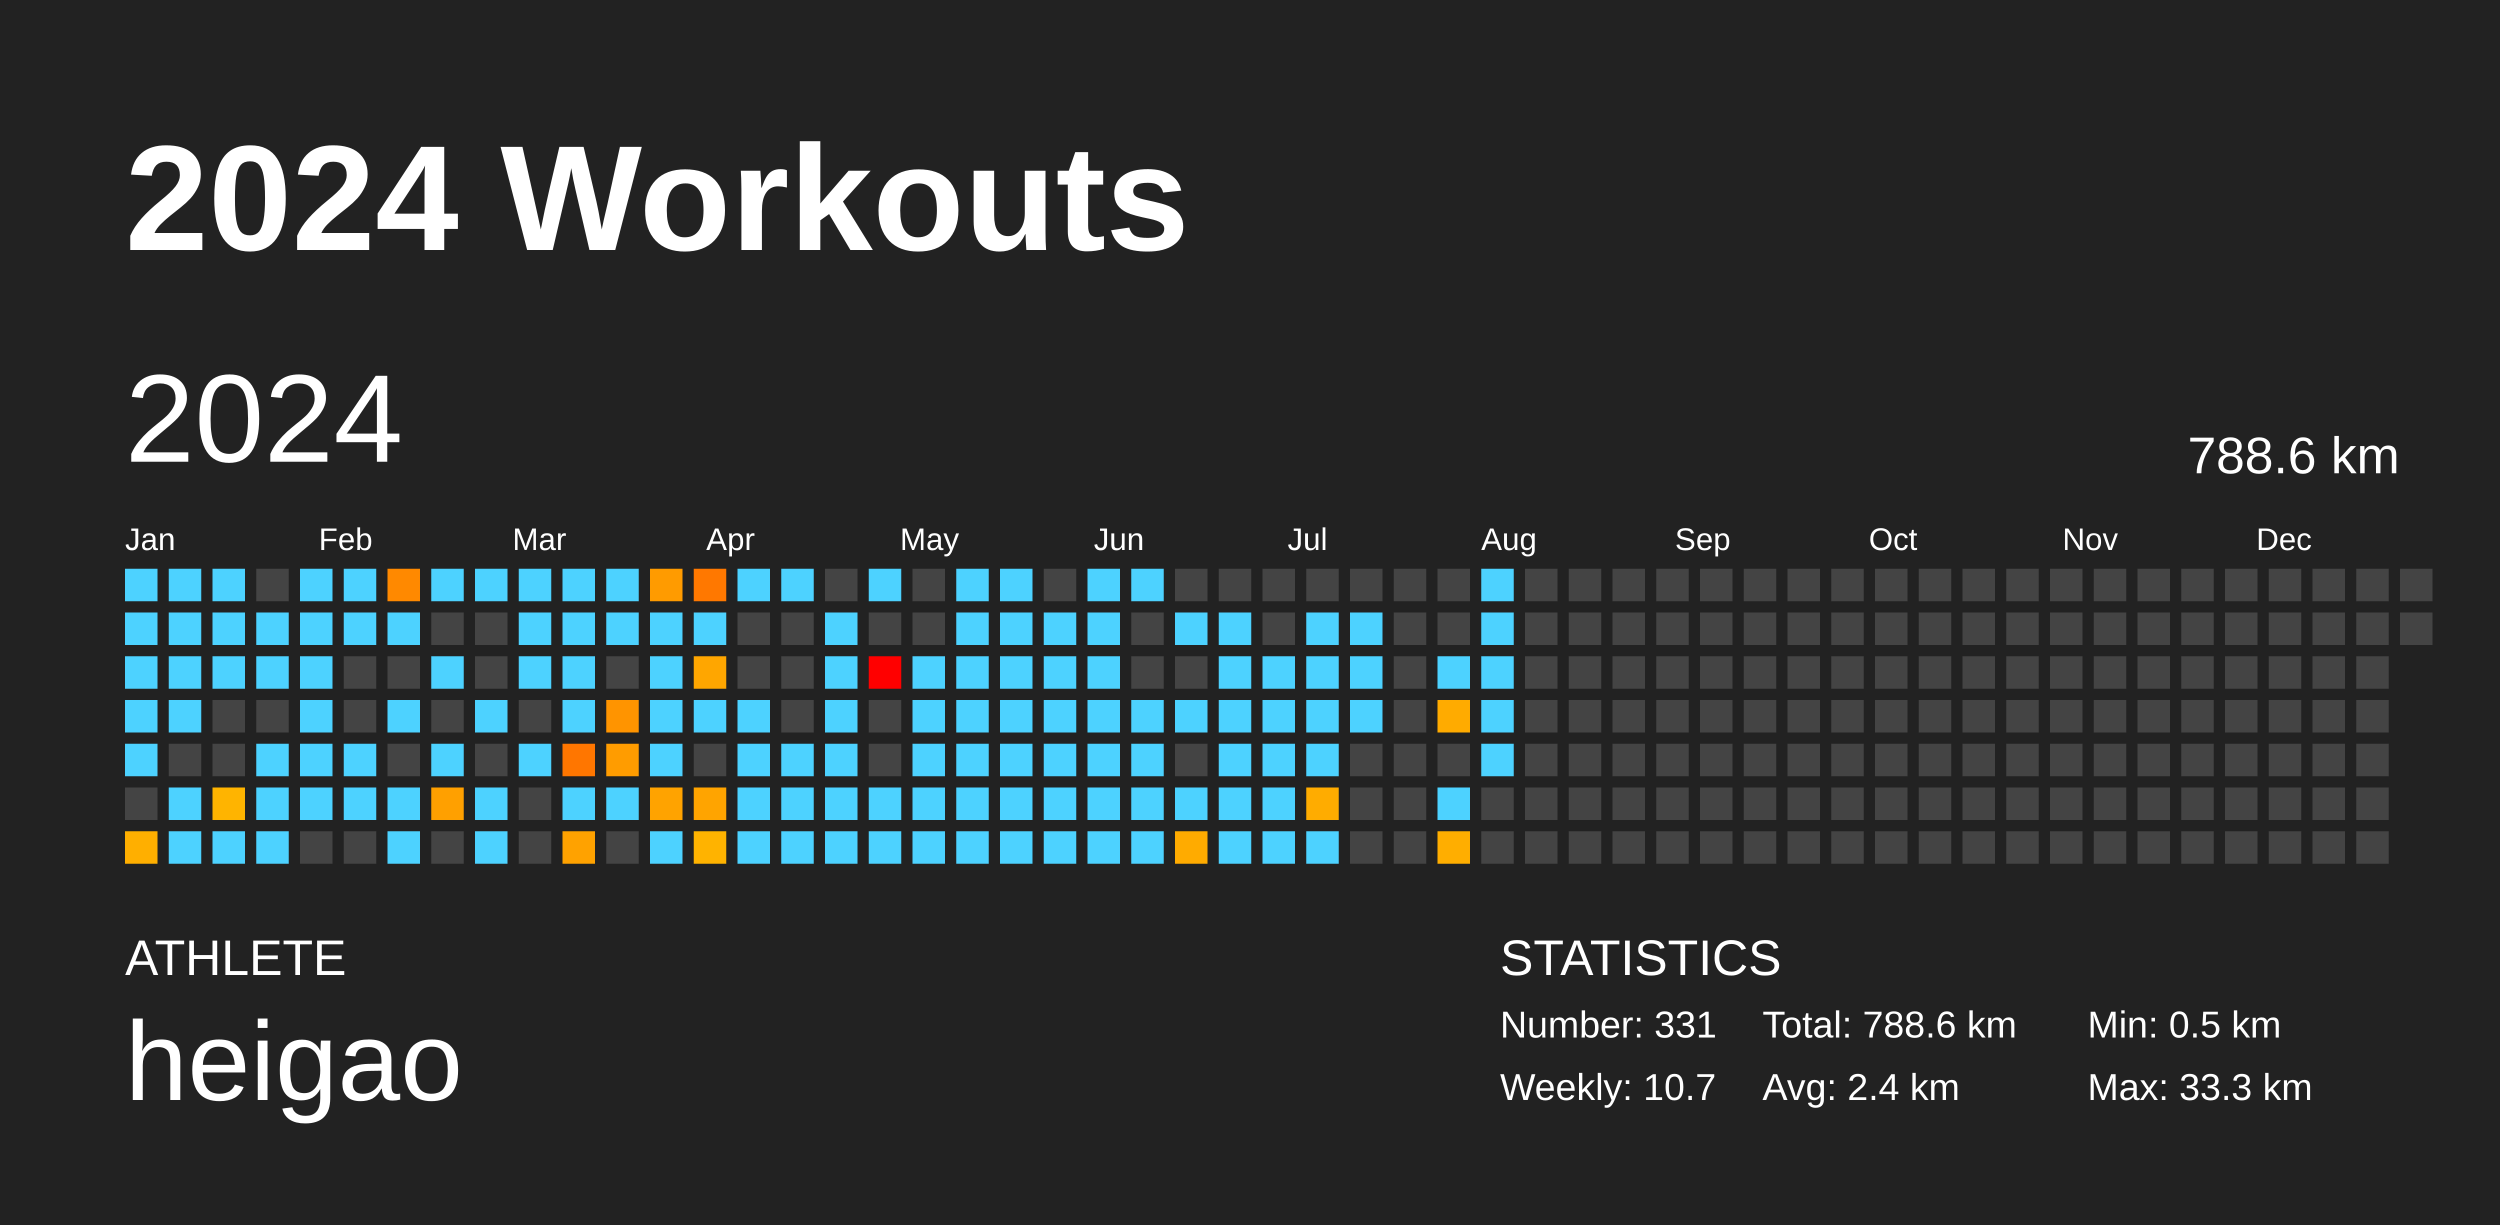
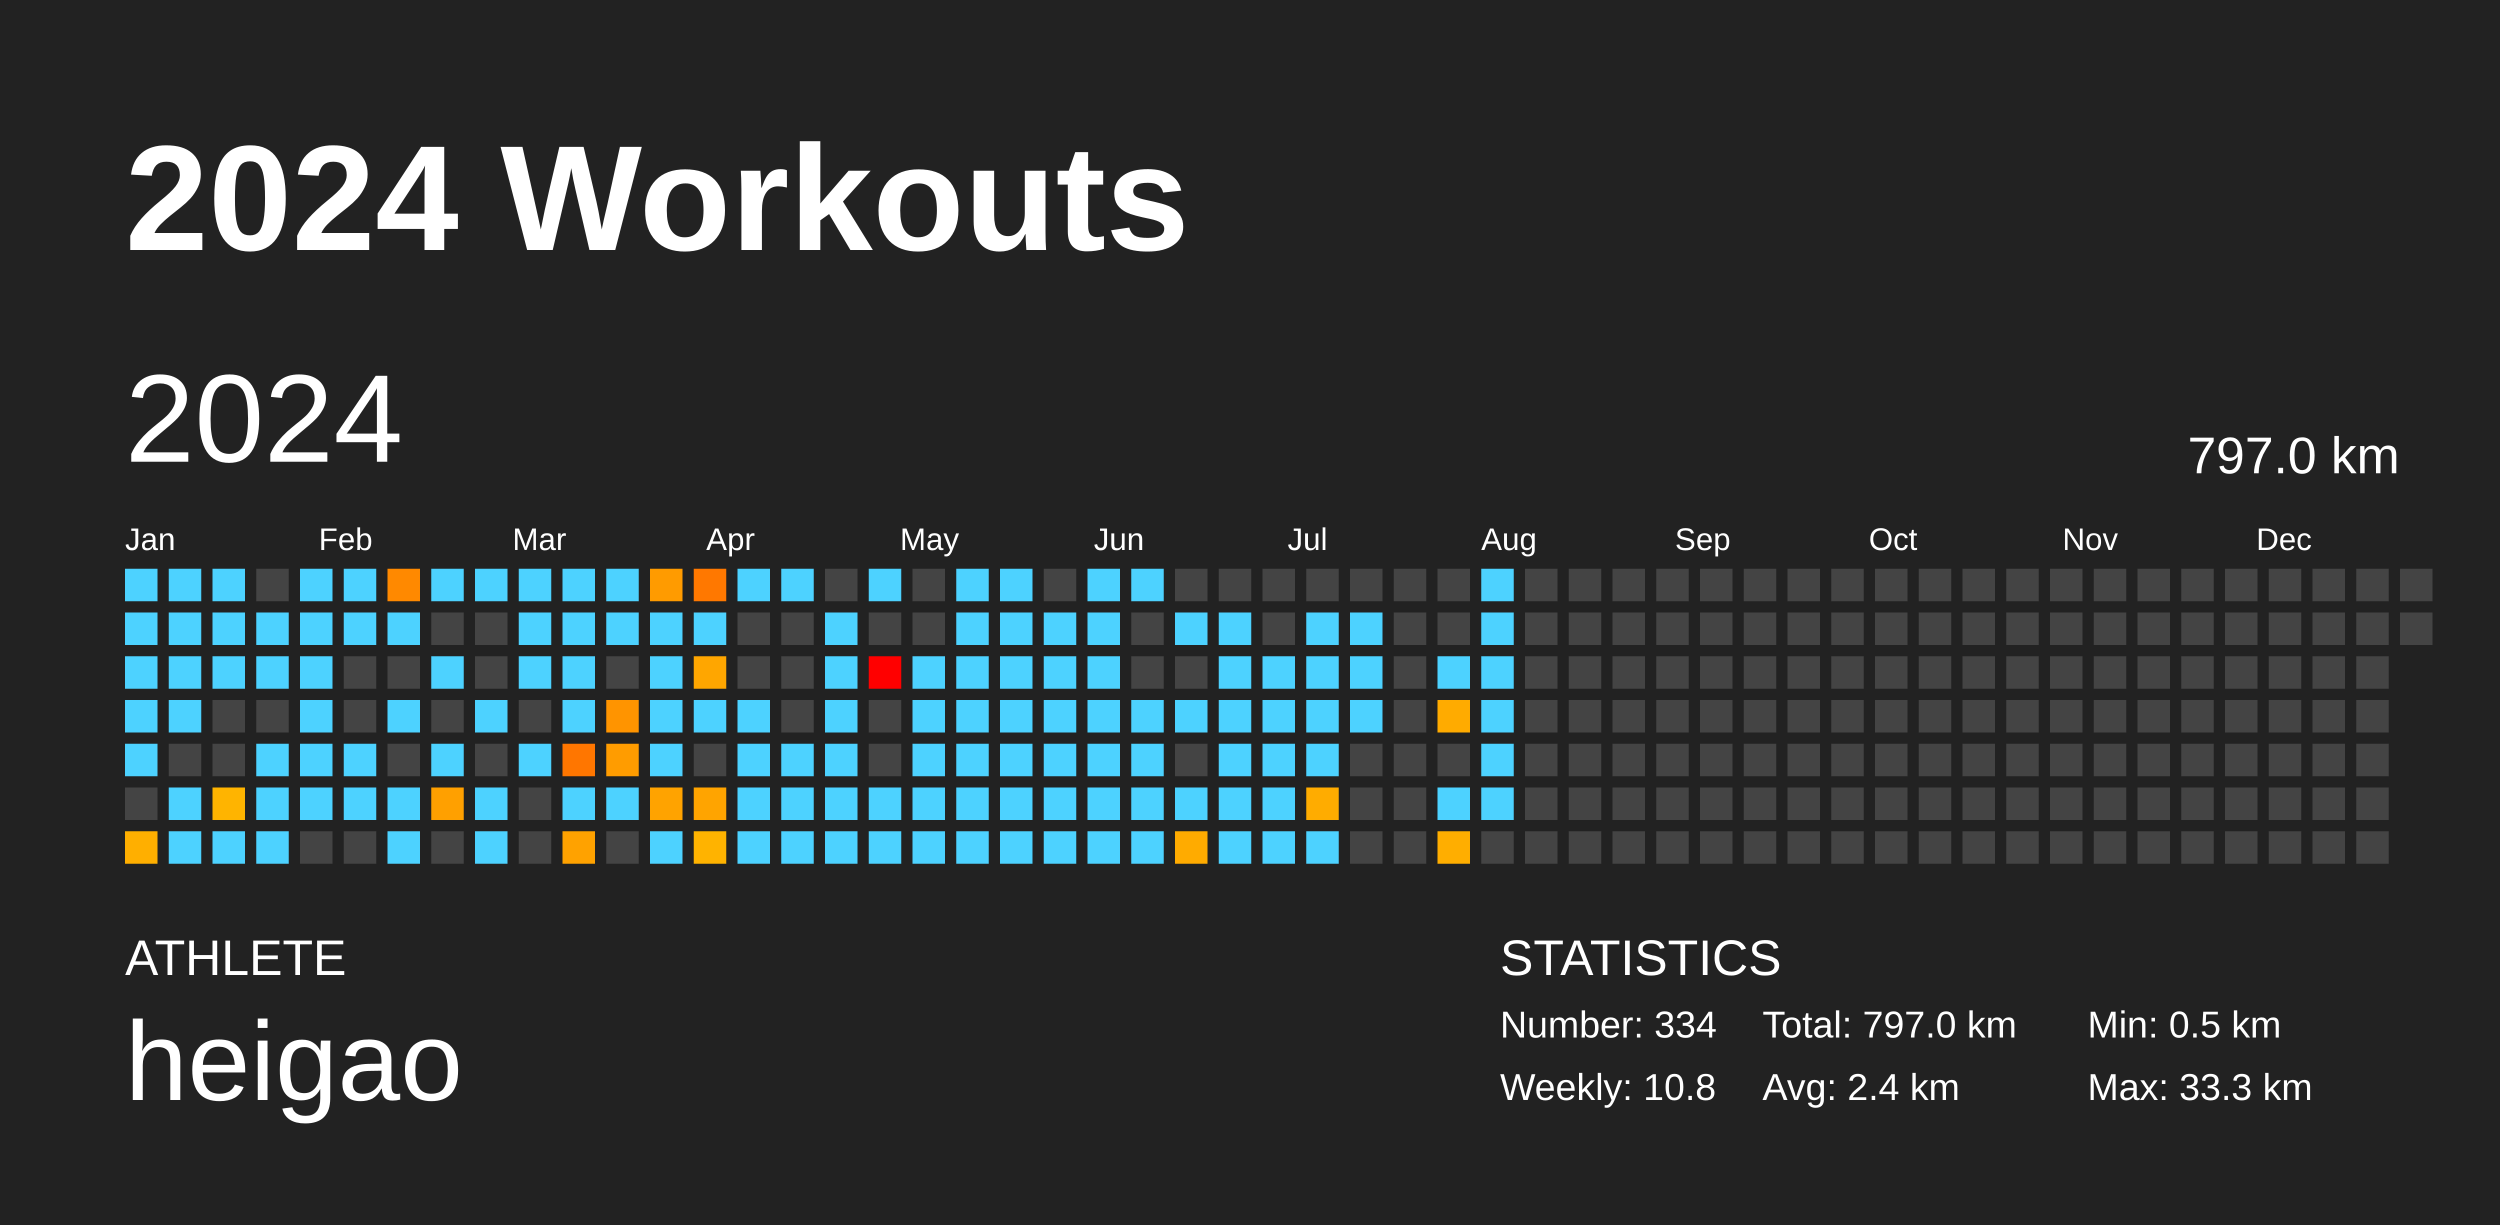
<svg xmlns="http://www.w3.org/2000/svg" baseProfile="full" height="98mm" version="1.1" viewBox="0,0,200,98" width="200mm">
  <defs />
  <rect fill="#222222" height="98" width="200" x="0" y="0" />
  <text fill="#FFFFFF" style="font-size:12px; font-family:Arial; font-weight:bold;" x="10" y="20">2024 Workouts</text>
  <text fill="#FFFFFF" style="font-size:4px; font-family:Arial" x="10" y="78">ATHLETE</text>
  <text fill="#FFFFFF" style="font-size:9px; font-family:Arial" x="10" y="88">heigao</text>
  <text fill="#FFFFFF" style="font-size:4px; font-family:Arial" x="120" y="78">STATISTICS</text>
-   <text fill="#FFFFFF" style="font-size:3px; font-family:Arial" x="120" y="83">Number: 331</text>
-   <text fill="#FFFFFF" style="font-size:3px; font-family:Arial" x="120" y="88">Weekly: 10.7</text>
-   <text fill="#FFFFFF" style="font-size:3px; font-family:Arial" x="141" y="83">Total: 788.6 km</text>
+   <text fill="#FFFFFF" style="font-size:3px; font-family:Arial" x="120" y="83">Number: 334</text>
+   <text fill="#FFFFFF" style="font-size:3px; font-family:Arial" x="120" y="88">Weekly: 10.8</text>
+   <text fill="#FFFFFF" style="font-size:3px; font-family:Arial" x="141" y="83">Total: 797.0 km</text>
  <text fill="#FFFFFF" style="font-size:3px; font-family:Arial" x="141" y="88">Avg: 2.4 km</text>
  <text fill="#FFFFFF" style="font-size:3px; font-family:Arial" x="167" y="83">Min: 0.5 km</text>
  <text fill="#FFFFFF" style="font-size:3px; font-family:Arial" x="167" y="88">Max: 33.3 km</text>
  <text dominant-baseline="hanging" fill="#FFFFFF" style="font-size:10.0px; font-family:Arial;" x="10" y="30">2024</text>
-   <text dominant-baseline="hanging" fill="#FFFFFF" style="font-size:4.125px; font-family:Arial;" x="175" y="35">788.6 km</text>
+   <text dominant-baseline="hanging" fill="#FFFFFF" style="font-size:4.125px; font-family:Arial;" x="175" y="35">797.0 km</text>
  <text fill="#FFFFFF" style="font-size:2.5px; font-family:Arial" x="10.0" y="44">Jan</text>
  <text fill="#FFFFFF" style="font-size:2.5px; font-family:Arial" x="25.5" y="44">Feb</text>
  <text fill="#FFFFFF" style="font-size:2.5px; font-family:Arial" x="41.0" y="44">Mar</text>
  <text fill="#FFFFFF" style="font-size:2.5px; font-family:Arial" x="56.5" y="44">Apr</text>
  <text fill="#FFFFFF" style="font-size:2.5px; font-family:Arial" x="72.0" y="44">May</text>
  <text fill="#FFFFFF" style="font-size:2.5px; font-family:Arial" x="87.5" y="44">Jun</text>
  <text fill="#FFFFFF" style="font-size:2.5px; font-family:Arial" x="103.0" y="44">Jul</text>
  <text fill="#FFFFFF" style="font-size:2.5px; font-family:Arial" x="118.5" y="44">Aug</text>
  <text fill="#FFFFFF" style="font-size:2.5px; font-family:Arial" x="134.0" y="44">Sep</text>
  <text fill="#FFFFFF" style="font-size:2.5px; font-family:Arial" x="149.5" y="44">Oct</text>
  <text fill="#FFFFFF" style="font-size:2.5px; font-family:Arial" x="165.0" y="44">Nov</text>
  <text fill="#FFFFFF" style="font-size:2.5px; font-family:Arial" x="180.5" y="44">Dec</text>
  <rect fill="#4dd2ff" height="2.6" width="2.6" x="10.0" y="45.5" />
  <rect fill="#4dd2ff" height="2.6" width="2.6" x="10.0" y="49.0" />
  <rect fill="#4dd2ff" height="2.6" width="2.6" x="10.0" y="52.5" />
  <rect fill="#4dd2ff" height="2.6" width="2.6" x="10.0" y="56.0" />
  <rect fill="#4dd2ff" height="2.6" width="2.6" x="10.0" y="59.5" />
  <rect fill="#444444" height="2.6" width="2.6" x="10.0" y="63.0" />
  <rect fill="#ffaf00" height="2.6" width="2.6" x="10.0" y="66.5" />
  <rect fill="#4dd2ff" height="2.6" width="2.6" x="13.5" y="45.5" />
  <rect fill="#4dd2ff" height="2.6" width="2.6" x="13.5" y="49.0" />
  <rect fill="#4dd2ff" height="2.6" width="2.6" x="13.5" y="52.5" />
  <rect fill="#4dd2ff" height="2.6" width="2.6" x="13.5" y="56.0" />
  <rect fill="#444444" height="2.6" width="2.6" x="13.5" y="59.5" />
  <rect fill="#4dd2ff" height="2.6" width="2.6" x="13.5" y="63.0" />
  <rect fill="#4dd2ff" height="2.6" width="2.6" x="13.5" y="66.5" />
  <rect fill="#4dd2ff" height="2.6" width="2.6" x="17.0" y="45.5" />
  <rect fill="#4dd2ff" height="2.6" width="2.6" x="17.0" y="49.0" />
  <rect fill="#4dd2ff" height="2.6" width="2.6" x="17.0" y="52.5" />
  <rect fill="#444444" height="2.6" width="2.6" x="17.0" y="56.0" />
  <rect fill="#444444" height="2.6" width="2.6" x="17.0" y="59.5" />
  <rect fill="#ffb400" height="2.6" width="2.6" x="17.0" y="63.0" />
  <rect fill="#4dd2ff" height="2.6" width="2.6" x="17.0" y="66.5" />
  <rect fill="#444444" height="2.6" width="2.6" x="20.5" y="45.5" />
  <rect fill="#4dd2ff" height="2.6" width="2.6" x="20.5" y="49.0" />
  <rect fill="#4dd2ff" height="2.6" width="2.6" x="20.5" y="52.5" />
  <rect fill="#444444" height="2.6" width="2.6" x="20.5" y="56.0" />
  <rect fill="#4dd2ff" height="2.6" width="2.6" x="20.5" y="59.5" />
  <rect fill="#4dd2ff" height="2.6" width="2.6" x="20.5" y="63.0" />
  <rect fill="#4dd2ff" height="2.6" width="2.6" x="20.5" y="66.5" />
  <rect fill="#4dd2ff" height="2.6" width="2.6" x="24.0" y="45.5" />
  <rect fill="#4dd2ff" height="2.6" width="2.6" x="24.0" y="49.0" />
  <rect fill="#4dd2ff" height="2.6" width="2.6" x="24.0" y="52.5" />
  <rect fill="#4dd2ff" height="2.6" width="2.6" x="24.0" y="56.0" />
  <rect fill="#4dd2ff" height="2.6" width="2.6" x="24.0" y="59.5" />
  <rect fill="#4dd2ff" height="2.6" width="2.6" x="24.0" y="63.0" />
  <rect fill="#444444" height="2.6" width="2.6" x="24.0" y="66.5" />
  <rect fill="#4dd2ff" height="2.6" width="2.6" x="27.5" y="45.5" />
  <rect fill="#4dd2ff" height="2.6" width="2.6" x="27.5" y="49.0" />
  <rect fill="#444444" height="2.6" width="2.6" x="27.5" y="52.5" />
  <rect fill="#444444" height="2.6" width="2.6" x="27.5" y="56.0" />
  <rect fill="#4dd2ff" height="2.6" width="2.6" x="27.5" y="59.5" />
  <rect fill="#4dd2ff" height="2.6" width="2.6" x="27.5" y="63.0" />
  <rect fill="#444444" height="2.6" width="2.6" x="27.5" y="66.5" />
  <rect fill="#ff8900" height="2.6" width="2.6" x="31.0" y="45.5" />
  <rect fill="#4dd2ff" height="2.6" width="2.6" x="31.0" y="49.0" />
  <rect fill="#444444" height="2.6" width="2.6" x="31.0" y="52.5" />
  <rect fill="#4dd2ff" height="2.6" width="2.6" x="31.0" y="56.0" />
  <rect fill="#444444" height="2.6" width="2.6" x="31.0" y="59.5" />
  <rect fill="#4dd2ff" height="2.6" width="2.6" x="31.0" y="63.0" />
  <rect fill="#4dd2ff" height="2.6" width="2.6" x="31.0" y="66.5" />
  <rect fill="#4dd2ff" height="2.6" width="2.6" x="34.5" y="45.5" />
  <rect fill="#444444" height="2.6" width="2.6" x="34.5" y="49.0" />
  <rect fill="#4dd2ff" height="2.6" width="2.6" x="34.5" y="52.5" />
  <rect fill="#444444" height="2.6" width="2.6" x="34.5" y="56.0" />
  <rect fill="#4dd2ff" height="2.6" width="2.6" x="34.5" y="59.5" />
  <rect fill="#ffa000" height="2.6" width="2.6" x="34.5" y="63.0" />
  <rect fill="#444444" height="2.6" width="2.6" x="34.5" y="66.5" />
  <rect fill="#4dd2ff" height="2.6" width="2.6" x="38.0" y="45.5" />
  <rect fill="#444444" height="2.6" width="2.6" x="38.0" y="49.0" />
  <rect fill="#444444" height="2.6" width="2.6" x="38.0" y="52.5" />
  <rect fill="#4dd2ff" height="2.6" width="2.6" x="38.0" y="56.0" />
  <rect fill="#444444" height="2.6" width="2.6" x="38.0" y="59.5" />
  <rect fill="#4dd2ff" height="2.6" width="2.6" x="38.0" y="63.0" />
  <rect fill="#4dd2ff" height="2.6" width="2.6" x="38.0" y="66.5" />
  <rect fill="#4dd2ff" height="2.6" width="2.6" x="41.5" y="45.5" />
  <rect fill="#4dd2ff" height="2.6" width="2.6" x="41.5" y="49.0" />
  <rect fill="#4dd2ff" height="2.6" width="2.6" x="41.5" y="52.5" />
  <rect fill="#444444" height="2.6" width="2.6" x="41.5" y="56.0" />
  <rect fill="#4dd2ff" height="2.6" width="2.6" x="41.5" y="59.5" />
  <rect fill="#444444" height="2.6" width="2.6" x="41.5" y="63.0" />
  <rect fill="#444444" height="2.6" width="2.6" x="41.5" y="66.5" />
  <rect fill="#4dd2ff" height="2.6" width="2.6" x="45.0" y="45.5" />
  <rect fill="#4dd2ff" height="2.6" width="2.6" x="45.0" y="49.0" />
  <rect fill="#4dd2ff" height="2.6" width="2.6" x="45.0" y="52.5" />
  <rect fill="#4dd2ff" height="2.6" width="2.6" x="45.0" y="56.0" />
  <rect fill="#ff7600" height="2.6" width="2.6" x="45.0" y="59.5" />
  <rect fill="#4dd2ff" height="2.6" width="2.6" x="45.0" y="63.0" />
  <rect fill="#ffa200" height="2.6" width="2.6" x="45.0" y="66.5" />
  <rect fill="#4dd2ff" height="2.6" width="2.6" x="48.5" y="45.5" />
  <rect fill="#4dd2ff" height="2.6" width="2.6" x="48.5" y="49.0" />
  <rect fill="#444444" height="2.6" width="2.6" x="48.5" y="52.5" />
  <rect fill="#ff9400" height="2.6" width="2.6" x="48.5" y="56.0" />
  <rect fill="#ff9c00" height="2.6" width="2.6" x="48.5" y="59.5" />
  <rect fill="#4dd2ff" height="2.6" width="2.6" x="48.5" y="63.0" />
  <rect fill="#444444" height="2.6" width="2.6" x="48.5" y="66.5" />
  <rect fill="#ff9b00" height="2.6" width="2.6" x="52.0" y="45.5" />
  <rect fill="#4dd2ff" height="2.6" width="2.6" x="52.0" y="49.0" />
  <rect fill="#4dd2ff" height="2.6" width="2.6" x="52.0" y="52.5" />
  <rect fill="#4dd2ff" height="2.6" width="2.6" x="52.0" y="56.0" />
  <rect fill="#4dd2ff" height="2.6" width="2.6" x="52.0" y="59.5" />
  <rect fill="#ffa300" height="2.6" width="2.6" x="52.0" y="63.0" />
  <rect fill="#4dd2ff" height="2.6" width="2.6" x="52.0" y="66.5" />
  <rect fill="#ff7800" height="2.6" width="2.6" x="55.5" y="45.5" />
  <rect fill="#4dd2ff" height="2.6" width="2.6" x="55.5" y="49.0" />
  <rect fill="#ffa600" height="2.6" width="2.6" x="55.5" y="52.5" />
  <rect fill="#4dd2ff" height="2.6" width="2.6" x="55.5" y="56.0" />
  <rect fill="#444444" height="2.6" width="2.6" x="55.5" y="59.5" />
  <rect fill="#ffa400" height="2.6" width="2.6" x="55.5" y="63.0" />
  <rect fill="#ffb300" height="2.6" width="2.6" x="55.5" y="66.5" />
  <rect fill="#4dd2ff" height="2.6" width="2.6" x="59.0" y="45.5" />
  <rect fill="#444444" height="2.6" width="2.6" x="59.0" y="49.0" />
  <rect fill="#444444" height="2.6" width="2.6" x="59.0" y="52.5" />
  <rect fill="#4dd2ff" height="2.6" width="2.6" x="59.0" y="56.0" />
  <rect fill="#4dd2ff" height="2.6" width="2.6" x="59.0" y="59.5" />
  <rect fill="#4dd2ff" height="2.6" width="2.6" x="59.0" y="63.0" />
  <rect fill="#4dd2ff" height="2.6" width="2.6" x="59.0" y="66.5" />
  <rect fill="#4dd2ff" height="2.6" width="2.6" x="62.5" y="45.5" />
  <rect fill="#444444" height="2.6" width="2.6" x="62.5" y="49.0" />
  <rect fill="#444444" height="2.6" width="2.6" x="62.5" y="52.5" />
  <rect fill="#444444" height="2.6" width="2.6" x="62.5" y="56.0" />
  <rect fill="#4dd2ff" height="2.6" width="2.6" x="62.5" y="59.5" />
  <rect fill="#4dd2ff" height="2.6" width="2.6" x="62.5" y="63.0" />
  <rect fill="#4dd2ff" height="2.6" width="2.6" x="62.5" y="66.5" />
  <rect fill="#444444" height="2.6" width="2.6" x="66.0" y="45.5" />
  <rect fill="#4dd2ff" height="2.6" width="2.6" x="66.0" y="49.0" />
  <rect fill="#4dd2ff" height="2.6" width="2.6" x="66.0" y="52.5" />
  <rect fill="#4dd2ff" height="2.6" width="2.6" x="66.0" y="56.0" />
  <rect fill="#4dd2ff" height="2.6" width="2.6" x="66.0" y="59.5" />
  <rect fill="#4dd2ff" height="2.6" width="2.6" x="66.0" y="63.0" />
  <rect fill="#4dd2ff" height="2.6" width="2.6" x="66.0" y="66.5" />
  <rect fill="#4dd2ff" height="2.6" width="2.6" x="69.5" y="45.5" />
  <rect fill="#444444" height="2.6" width="2.6" x="69.5" y="49.0" />
  <rect fill="red" height="2.6" width="2.6" x="69.5" y="52.5" />
  <rect fill="#444444" height="2.6" width="2.6" x="69.5" y="56.0" />
  <rect fill="#444444" height="2.6" width="2.6" x="69.5" y="59.5" />
  <rect fill="#4dd2ff" height="2.6" width="2.6" x="69.5" y="63.0" />
  <rect fill="#4dd2ff" height="2.6" width="2.6" x="69.5" y="66.5" />
  <rect fill="#444444" height="2.6" width="2.6" x="73.0" y="45.5" />
  <rect fill="#444444" height="2.6" width="2.6" x="73.0" y="49.0" />
  <rect fill="#4dd2ff" height="2.6" width="2.6" x="73.0" y="52.5" />
  <rect fill="#4dd2ff" height="2.6" width="2.6" x="73.0" y="56.0" />
  <rect fill="#4dd2ff" height="2.6" width="2.6" x="73.0" y="59.5" />
  <rect fill="#4dd2ff" height="2.6" width="2.6" x="73.0" y="63.0" />
  <rect fill="#4dd2ff" height="2.6" width="2.6" x="73.0" y="66.5" />
  <rect fill="#4dd2ff" height="2.6" width="2.6" x="76.5" y="45.5" />
  <rect fill="#4dd2ff" height="2.6" width="2.6" x="76.5" y="49.0" />
  <rect fill="#4dd2ff" height="2.6" width="2.6" x="76.5" y="52.5" />
  <rect fill="#4dd2ff" height="2.6" width="2.6" x="76.5" y="56.0" />
  <rect fill="#4dd2ff" height="2.6" width="2.6" x="76.5" y="59.5" />
  <rect fill="#4dd2ff" height="2.6" width="2.6" x="76.5" y="63.0" />
  <rect fill="#4dd2ff" height="2.6" width="2.6" x="76.5" y="66.5" />
  <rect fill="#4dd2ff" height="2.6" width="2.6" x="80.0" y="45.5" />
  <rect fill="#4dd2ff" height="2.6" width="2.6" x="80.0" y="49.0" />
  <rect fill="#4dd2ff" height="2.6" width="2.6" x="80.0" y="52.5" />
  <rect fill="#4dd2ff" height="2.6" width="2.6" x="80.0" y="56.0" />
  <rect fill="#4dd2ff" height="2.6" width="2.6" x="80.0" y="59.5" />
  <rect fill="#4dd2ff" height="2.6" width="2.6" x="80.0" y="63.0" />
  <rect fill="#4dd2ff" height="2.6" width="2.6" x="80.0" y="66.5" />
  <rect fill="#444444" height="2.6" width="2.6" x="83.5" y="45.5" />
  <rect fill="#4dd2ff" height="2.6" width="2.6" x="83.5" y="49.0" />
  <rect fill="#4dd2ff" height="2.6" width="2.6" x="83.5" y="52.5" />
  <rect fill="#4dd2ff" height="2.6" width="2.6" x="83.5" y="56.0" />
  <rect fill="#4dd2ff" height="2.6" width="2.6" x="83.5" y="59.5" />
  <rect fill="#4dd2ff" height="2.6" width="2.6" x="83.5" y="63.0" />
  <rect fill="#4dd2ff" height="2.6" width="2.6" x="83.5" y="66.5" />
  <rect fill="#4dd2ff" height="2.6" width="2.6" x="87.0" y="45.5" />
  <rect fill="#4dd2ff" height="2.6" width="2.6" x="87.0" y="49.0" />
  <rect fill="#4dd2ff" height="2.6" width="2.6" x="87.0" y="52.5" />
  <rect fill="#4dd2ff" height="2.6" width="2.6" x="87.0" y="56.0" />
  <rect fill="#4dd2ff" height="2.6" width="2.6" x="87.0" y="59.5" />
  <rect fill="#4dd2ff" height="2.6" width="2.6" x="87.0" y="63.0" />
  <rect fill="#4dd2ff" height="2.6" width="2.6" x="87.0" y="66.5" />
  <rect fill="#4dd2ff" height="2.6" width="2.6" x="90.5" y="45.5" />
  <rect fill="#444444" height="2.6" width="2.6" x="90.5" y="49.0" />
  <rect fill="#444444" height="2.6" width="2.6" x="90.5" y="52.5" />
  <rect fill="#4dd2ff" height="2.6" width="2.6" x="90.5" y="56.0" />
  <rect fill="#4dd2ff" height="2.6" width="2.6" x="90.5" y="59.5" />
  <rect fill="#4dd2ff" height="2.6" width="2.6" x="90.5" y="63.0" />
  <rect fill="#4dd2ff" height="2.6" width="2.6" x="90.5" y="66.5" />
  <rect fill="#444444" height="2.6" width="2.6" x="94.0" y="45.5" />
  <rect fill="#4dd2ff" height="2.6" width="2.6" x="94.0" y="49.0" />
  <rect fill="#444444" height="2.6" width="2.6" x="94.0" y="52.5" />
  <rect fill="#4dd2ff" height="2.6" width="2.6" x="94.0" y="56.0" />
  <rect fill="#444444" height="2.6" width="2.6" x="94.0" y="59.5" />
  <rect fill="#4dd2ff" height="2.6" width="2.6" x="94.0" y="63.0" />
  <rect fill="#ffab00" height="2.6" width="2.6" x="94.0" y="66.5" />
  <rect fill="#444444" height="2.6" width="2.6" x="97.5" y="45.5" />
  <rect fill="#4dd2ff" height="2.6" width="2.6" x="97.5" y="49.0" />
  <rect fill="#4dd2ff" height="2.6" width="2.6" x="97.5" y="52.5" />
  <rect fill="#4dd2ff" height="2.6" width="2.6" x="97.5" y="56.0" />
  <rect fill="#4dd2ff" height="2.6" width="2.6" x="97.5" y="59.5" />
  <rect fill="#4dd2ff" height="2.6" width="2.6" x="97.5" y="63.0" />
  <rect fill="#4dd2ff" height="2.6" width="2.6" x="97.5" y="66.5" />
  <rect fill="#444444" height="2.6" width="2.6" x="101.0" y="45.5" />
  <rect fill="#444444" height="2.6" width="2.6" x="101.0" y="49.0" />
  <rect fill="#4dd2ff" height="2.6" width="2.6" x="101.0" y="52.5" />
  <rect fill="#4dd2ff" height="2.6" width="2.6" x="101.0" y="56.0" />
  <rect fill="#4dd2ff" height="2.6" width="2.6" x="101.0" y="59.5" />
  <rect fill="#4dd2ff" height="2.6" width="2.6" x="101.0" y="63.0" />
  <rect fill="#4dd2ff" height="2.6" width="2.6" x="101.0" y="66.5" />
  <rect fill="#444444" height="2.6" width="2.6" x="104.5" y="45.5" />
  <rect fill="#4dd2ff" height="2.6" width="2.6" x="104.5" y="49.0" />
  <rect fill="#4dd2ff" height="2.6" width="2.6" x="104.5" y="52.5" />
  <rect fill="#4dd2ff" height="2.6" width="2.6" x="104.5" y="56.0" />
  <rect fill="#4dd2ff" height="2.6" width="2.6" x="104.5" y="59.5" />
  <rect fill="#ffac00" height="2.6" width="2.6" x="104.5" y="63.0" />
  <rect fill="#4dd2ff" height="2.6" width="2.6" x="104.5" y="66.5" />
  <rect fill="#444444" height="2.6" width="2.6" x="108.0" y="45.5" />
  <rect fill="#4dd2ff" height="2.6" width="2.6" x="108.0" y="49.0" />
  <rect fill="#4dd2ff" height="2.6" width="2.6" x="108.0" y="52.5" />
  <rect fill="#4dd2ff" height="2.6" width="2.6" x="108.0" y="56.0" />
  <rect fill="#444444" height="2.6" width="2.6" x="108.0" y="59.5" />
  <rect fill="#444444" height="2.6" width="2.6" x="108.0" y="63.0" />
  <rect fill="#444444" height="2.6" width="2.6" x="108.0" y="66.5" />
  <rect fill="#444444" height="2.6" width="2.6" x="111.5" y="45.5" />
  <rect fill="#444444" height="2.6" width="2.6" x="111.5" y="49.0" />
  <rect fill="#444444" height="2.6" width="2.6" x="111.5" y="52.5" />
  <rect fill="#444444" height="2.6" width="2.6" x="111.5" y="56.0" />
  <rect fill="#444444" height="2.6" width="2.6" x="111.5" y="59.5" />
  <rect fill="#444444" height="2.6" width="2.6" x="111.5" y="63.0" />
  <rect fill="#444444" height="2.6" width="2.6" x="111.5" y="66.5" />
  <rect fill="#444444" height="2.6" width="2.6" x="115.0" y="45.5" />
  <rect fill="#444444" height="2.6" width="2.6" x="115.0" y="49.0" />
  <rect fill="#4dd2ff" height="2.6" width="2.6" x="115.0" y="52.5" />
  <rect fill="#ffab00" height="2.6" width="2.6" x="115.0" y="56.0" />
  <rect fill="#444444" height="2.6" width="2.6" x="115.0" y="59.5" />
  <rect fill="#4dd2ff" height="2.6" width="2.6" x="115.0" y="63.0" />
  <rect fill="#ffae00" height="2.6" width="2.6" x="115.0" y="66.5" />
  <rect fill="#4dd2ff" height="2.6" width="2.6" x="118.5" y="45.5" />
  <rect fill="#4dd2ff" height="2.6" width="2.6" x="118.5" y="49.0" />
  <rect fill="#4dd2ff" height="2.6" width="2.6" x="118.5" y="52.5" />
  <rect fill="#4dd2ff" height="2.6" width="2.6" x="118.5" y="56.0" />
  <rect fill="#4dd2ff" height="2.6" width="2.6" x="118.5" y="59.5" />
-   <rect fill="#444444" height="2.6" width="2.6" x="118.5" y="63.0" />
+   <rect fill="#4dd2ff" height="2.6" width="2.6" x="118.5" y="63.0" />
  <rect fill="#444444" height="2.6" width="2.6" x="118.5" y="66.5" />
  <rect fill="#444444" height="2.6" width="2.6" x="122.0" y="45.5" />
  <rect fill="#444444" height="2.6" width="2.6" x="122.0" y="49.0" />
  <rect fill="#444444" height="2.6" width="2.6" x="122.0" y="52.5" />
  <rect fill="#444444" height="2.6" width="2.6" x="122.0" y="56.0" />
  <rect fill="#444444" height="2.6" width="2.6" x="122.0" y="59.5" />
  <rect fill="#444444" height="2.6" width="2.6" x="122.0" y="63.0" />
  <rect fill="#444444" height="2.6" width="2.6" x="122.0" y="66.5" />
  <rect fill="#444444" height="2.6" width="2.6" x="125.5" y="45.5" />
  <rect fill="#444444" height="2.6" width="2.6" x="125.5" y="49.0" />
  <rect fill="#444444" height="2.6" width="2.6" x="125.5" y="52.5" />
  <rect fill="#444444" height="2.6" width="2.6" x="125.5" y="56.0" />
  <rect fill="#444444" height="2.6" width="2.6" x="125.5" y="59.5" />
  <rect fill="#444444" height="2.6" width="2.6" x="125.5" y="63.0" />
  <rect fill="#444444" height="2.6" width="2.6" x="125.5" y="66.5" />
  <rect fill="#444444" height="2.6" width="2.6" x="129.0" y="45.5" />
  <rect fill="#444444" height="2.6" width="2.6" x="129.0" y="49.0" />
  <rect fill="#444444" height="2.6" width="2.6" x="129.0" y="52.5" />
  <rect fill="#444444" height="2.6" width="2.6" x="129.0" y="56.0" />
  <rect fill="#444444" height="2.6" width="2.6" x="129.0" y="59.5" />
  <rect fill="#444444" height="2.6" width="2.6" x="129.0" y="63.0" />
  <rect fill="#444444" height="2.6" width="2.6" x="129.0" y="66.5" />
  <rect fill="#444444" height="2.6" width="2.6" x="132.5" y="45.5" />
  <rect fill="#444444" height="2.6" width="2.6" x="132.5" y="49.0" />
  <rect fill="#444444" height="2.6" width="2.6" x="132.5" y="52.5" />
  <rect fill="#444444" height="2.6" width="2.6" x="132.5" y="56.0" />
  <rect fill="#444444" height="2.6" width="2.6" x="132.5" y="59.5" />
  <rect fill="#444444" height="2.6" width="2.6" x="132.5" y="63.0" />
  <rect fill="#444444" height="2.6" width="2.6" x="132.5" y="66.5" />
  <rect fill="#444444" height="2.6" width="2.6" x="136.0" y="45.5" />
  <rect fill="#444444" height="2.6" width="2.6" x="136.0" y="49.0" />
  <rect fill="#444444" height="2.6" width="2.6" x="136.0" y="52.5" />
  <rect fill="#444444" height="2.6" width="2.6" x="136.0" y="56.0" />
  <rect fill="#444444" height="2.6" width="2.6" x="136.0" y="59.5" />
  <rect fill="#444444" height="2.6" width="2.6" x="136.0" y="63.0" />
  <rect fill="#444444" height="2.6" width="2.6" x="136.0" y="66.5" />
  <rect fill="#444444" height="2.6" width="2.6" x="139.5" y="45.5" />
  <rect fill="#444444" height="2.6" width="2.6" x="139.5" y="49.0" />
  <rect fill="#444444" height="2.6" width="2.6" x="139.5" y="52.5" />
  <rect fill="#444444" height="2.6" width="2.6" x="139.5" y="56.0" />
  <rect fill="#444444" height="2.6" width="2.6" x="139.5" y="59.5" />
  <rect fill="#444444" height="2.6" width="2.6" x="139.5" y="63.0" />
  <rect fill="#444444" height="2.6" width="2.6" x="139.5" y="66.5" />
  <rect fill="#444444" height="2.6" width="2.6" x="143.0" y="45.5" />
  <rect fill="#444444" height="2.6" width="2.6" x="143.0" y="49.0" />
  <rect fill="#444444" height="2.6" width="2.6" x="143.0" y="52.5" />
  <rect fill="#444444" height="2.6" width="2.6" x="143.0" y="56.0" />
  <rect fill="#444444" height="2.6" width="2.6" x="143.0" y="59.5" />
  <rect fill="#444444" height="2.6" width="2.6" x="143.0" y="63.0" />
  <rect fill="#444444" height="2.6" width="2.6" x="143.0" y="66.5" />
  <rect fill="#444444" height="2.6" width="2.6" x="146.5" y="45.5" />
  <rect fill="#444444" height="2.6" width="2.6" x="146.5" y="49.0" />
  <rect fill="#444444" height="2.6" width="2.6" x="146.5" y="52.5" />
  <rect fill="#444444" height="2.6" width="2.6" x="146.5" y="56.0" />
  <rect fill="#444444" height="2.6" width="2.6" x="146.5" y="59.5" />
  <rect fill="#444444" height="2.6" width="2.6" x="146.5" y="63.0" />
  <rect fill="#444444" height="2.6" width="2.6" x="146.5" y="66.5" />
  <rect fill="#444444" height="2.6" width="2.6" x="150.0" y="45.5" />
  <rect fill="#444444" height="2.6" width="2.6" x="150.0" y="49.0" />
  <rect fill="#444444" height="2.6" width="2.6" x="150.0" y="52.5" />
  <rect fill="#444444" height="2.6" width="2.6" x="150.0" y="56.0" />
  <rect fill="#444444" height="2.6" width="2.6" x="150.0" y="59.5" />
  <rect fill="#444444" height="2.6" width="2.6" x="150.0" y="63.0" />
  <rect fill="#444444" height="2.6" width="2.6" x="150.0" y="66.5" />
  <rect fill="#444444" height="2.6" width="2.6" x="153.5" y="45.5" />
  <rect fill="#444444" height="2.6" width="2.6" x="153.5" y="49.0" />
  <rect fill="#444444" height="2.6" width="2.6" x="153.5" y="52.5" />
  <rect fill="#444444" height="2.6" width="2.6" x="153.5" y="56.0" />
  <rect fill="#444444" height="2.6" width="2.6" x="153.5" y="59.5" />
  <rect fill="#444444" height="2.6" width="2.6" x="153.5" y="63.0" />
  <rect fill="#444444" height="2.6" width="2.6" x="153.5" y="66.5" />
  <rect fill="#444444" height="2.6" width="2.6" x="157.0" y="45.5" />
  <rect fill="#444444" height="2.6" width="2.6" x="157.0" y="49.0" />
  <rect fill="#444444" height="2.6" width="2.6" x="157.0" y="52.5" />
  <rect fill="#444444" height="2.6" width="2.6" x="157.0" y="56.0" />
  <rect fill="#444444" height="2.6" width="2.6" x="157.0" y="59.5" />
  <rect fill="#444444" height="2.6" width="2.6" x="157.0" y="63.0" />
  <rect fill="#444444" height="2.6" width="2.6" x="157.0" y="66.5" />
  <rect fill="#444444" height="2.6" width="2.6" x="160.5" y="45.5" />
  <rect fill="#444444" height="2.6" width="2.6" x="160.5" y="49.0" />
  <rect fill="#444444" height="2.6" width="2.6" x="160.5" y="52.5" />
  <rect fill="#444444" height="2.6" width="2.6" x="160.5" y="56.0" />
  <rect fill="#444444" height="2.6" width="2.6" x="160.5" y="59.5" />
  <rect fill="#444444" height="2.6" width="2.6" x="160.5" y="63.0" />
  <rect fill="#444444" height="2.6" width="2.6" x="160.5" y="66.5" />
  <rect fill="#444444" height="2.6" width="2.6" x="164.0" y="45.5" />
  <rect fill="#444444" height="2.6" width="2.6" x="164.0" y="49.0" />
  <rect fill="#444444" height="2.6" width="2.6" x="164.0" y="52.5" />
  <rect fill="#444444" height="2.6" width="2.6" x="164.0" y="56.0" />
  <rect fill="#444444" height="2.6" width="2.6" x="164.0" y="59.5" />
  <rect fill="#444444" height="2.6" width="2.6" x="164.0" y="63.0" />
  <rect fill="#444444" height="2.6" width="2.6" x="164.0" y="66.5" />
  <rect fill="#444444" height="2.6" width="2.6" x="167.5" y="45.5" />
  <rect fill="#444444" height="2.6" width="2.6" x="167.5" y="49.0" />
  <rect fill="#444444" height="2.6" width="2.6" x="167.5" y="52.5" />
  <rect fill="#444444" height="2.6" width="2.6" x="167.5" y="56.0" />
  <rect fill="#444444" height="2.6" width="2.6" x="167.5" y="59.5" />
  <rect fill="#444444" height="2.6" width="2.6" x="167.5" y="63.0" />
  <rect fill="#444444" height="2.6" width="2.6" x="167.5" y="66.5" />
  <rect fill="#444444" height="2.6" width="2.6" x="171.0" y="45.5" />
  <rect fill="#444444" height="2.6" width="2.6" x="171.0" y="49.0" />
  <rect fill="#444444" height="2.6" width="2.6" x="171.0" y="52.5" />
  <rect fill="#444444" height="2.6" width="2.6" x="171.0" y="56.0" />
  <rect fill="#444444" height="2.6" width="2.6" x="171.0" y="59.5" />
  <rect fill="#444444" height="2.6" width="2.6" x="171.0" y="63.0" />
  <rect fill="#444444" height="2.6" width="2.6" x="171.0" y="66.5" />
  <rect fill="#444444" height="2.6" width="2.6" x="174.5" y="45.5" />
  <rect fill="#444444" height="2.6" width="2.6" x="174.5" y="49.0" />
  <rect fill="#444444" height="2.6" width="2.6" x="174.5" y="52.5" />
  <rect fill="#444444" height="2.6" width="2.6" x="174.5" y="56.0" />
  <rect fill="#444444" height="2.6" width="2.6" x="174.5" y="59.5" />
  <rect fill="#444444" height="2.6" width="2.6" x="174.5" y="63.0" />
  <rect fill="#444444" height="2.6" width="2.6" x="174.5" y="66.5" />
  <rect fill="#444444" height="2.6" width="2.6" x="178.0" y="45.5" />
  <rect fill="#444444" height="2.6" width="2.6" x="178.0" y="49.0" />
  <rect fill="#444444" height="2.6" width="2.6" x="178.0" y="52.5" />
  <rect fill="#444444" height="2.6" width="2.6" x="178.0" y="56.0" />
  <rect fill="#444444" height="2.6" width="2.6" x="178.0" y="59.5" />
  <rect fill="#444444" height="2.6" width="2.6" x="178.0" y="63.0" />
  <rect fill="#444444" height="2.6" width="2.6" x="178.0" y="66.5" />
  <rect fill="#444444" height="2.6" width="2.6" x="181.5" y="45.5" />
  <rect fill="#444444" height="2.6" width="2.6" x="181.5" y="49.0" />
  <rect fill="#444444" height="2.6" width="2.6" x="181.5" y="52.5" />
  <rect fill="#444444" height="2.6" width="2.6" x="181.5" y="56.0" />
  <rect fill="#444444" height="2.6" width="2.6" x="181.5" y="59.5" />
  <rect fill="#444444" height="2.6" width="2.6" x="181.5" y="63.0" />
  <rect fill="#444444" height="2.6" width="2.6" x="181.5" y="66.5" />
  <rect fill="#444444" height="2.6" width="2.6" x="185.0" y="45.5" />
  <rect fill="#444444" height="2.6" width="2.6" x="185.0" y="49.0" />
  <rect fill="#444444" height="2.6" width="2.6" x="185.0" y="52.5" />
  <rect fill="#444444" height="2.6" width="2.6" x="185.0" y="56.0" />
  <rect fill="#444444" height="2.6" width="2.6" x="185.0" y="59.5" />
  <rect fill="#444444" height="2.6" width="2.6" x="185.0" y="63.0" />
  <rect fill="#444444" height="2.6" width="2.6" x="185.0" y="66.5" />
  <rect fill="#444444" height="2.6" width="2.6" x="188.5" y="45.5" />
  <rect fill="#444444" height="2.6" width="2.6" x="188.5" y="49.0" />
  <rect fill="#444444" height="2.6" width="2.6" x="188.5" y="52.5" />
  <rect fill="#444444" height="2.6" width="2.6" x="188.5" y="56.0" />
  <rect fill="#444444" height="2.6" width="2.6" x="188.5" y="59.5" />
  <rect fill="#444444" height="2.6" width="2.6" x="188.5" y="63.0" />
  <rect fill="#444444" height="2.6" width="2.6" x="188.5" y="66.5" />
  <rect fill="#444444" height="2.6" width="2.6" x="192.0" y="45.5" />
  <rect fill="#444444" height="2.6" width="2.6" x="192.0" y="49.0" />
</svg>
